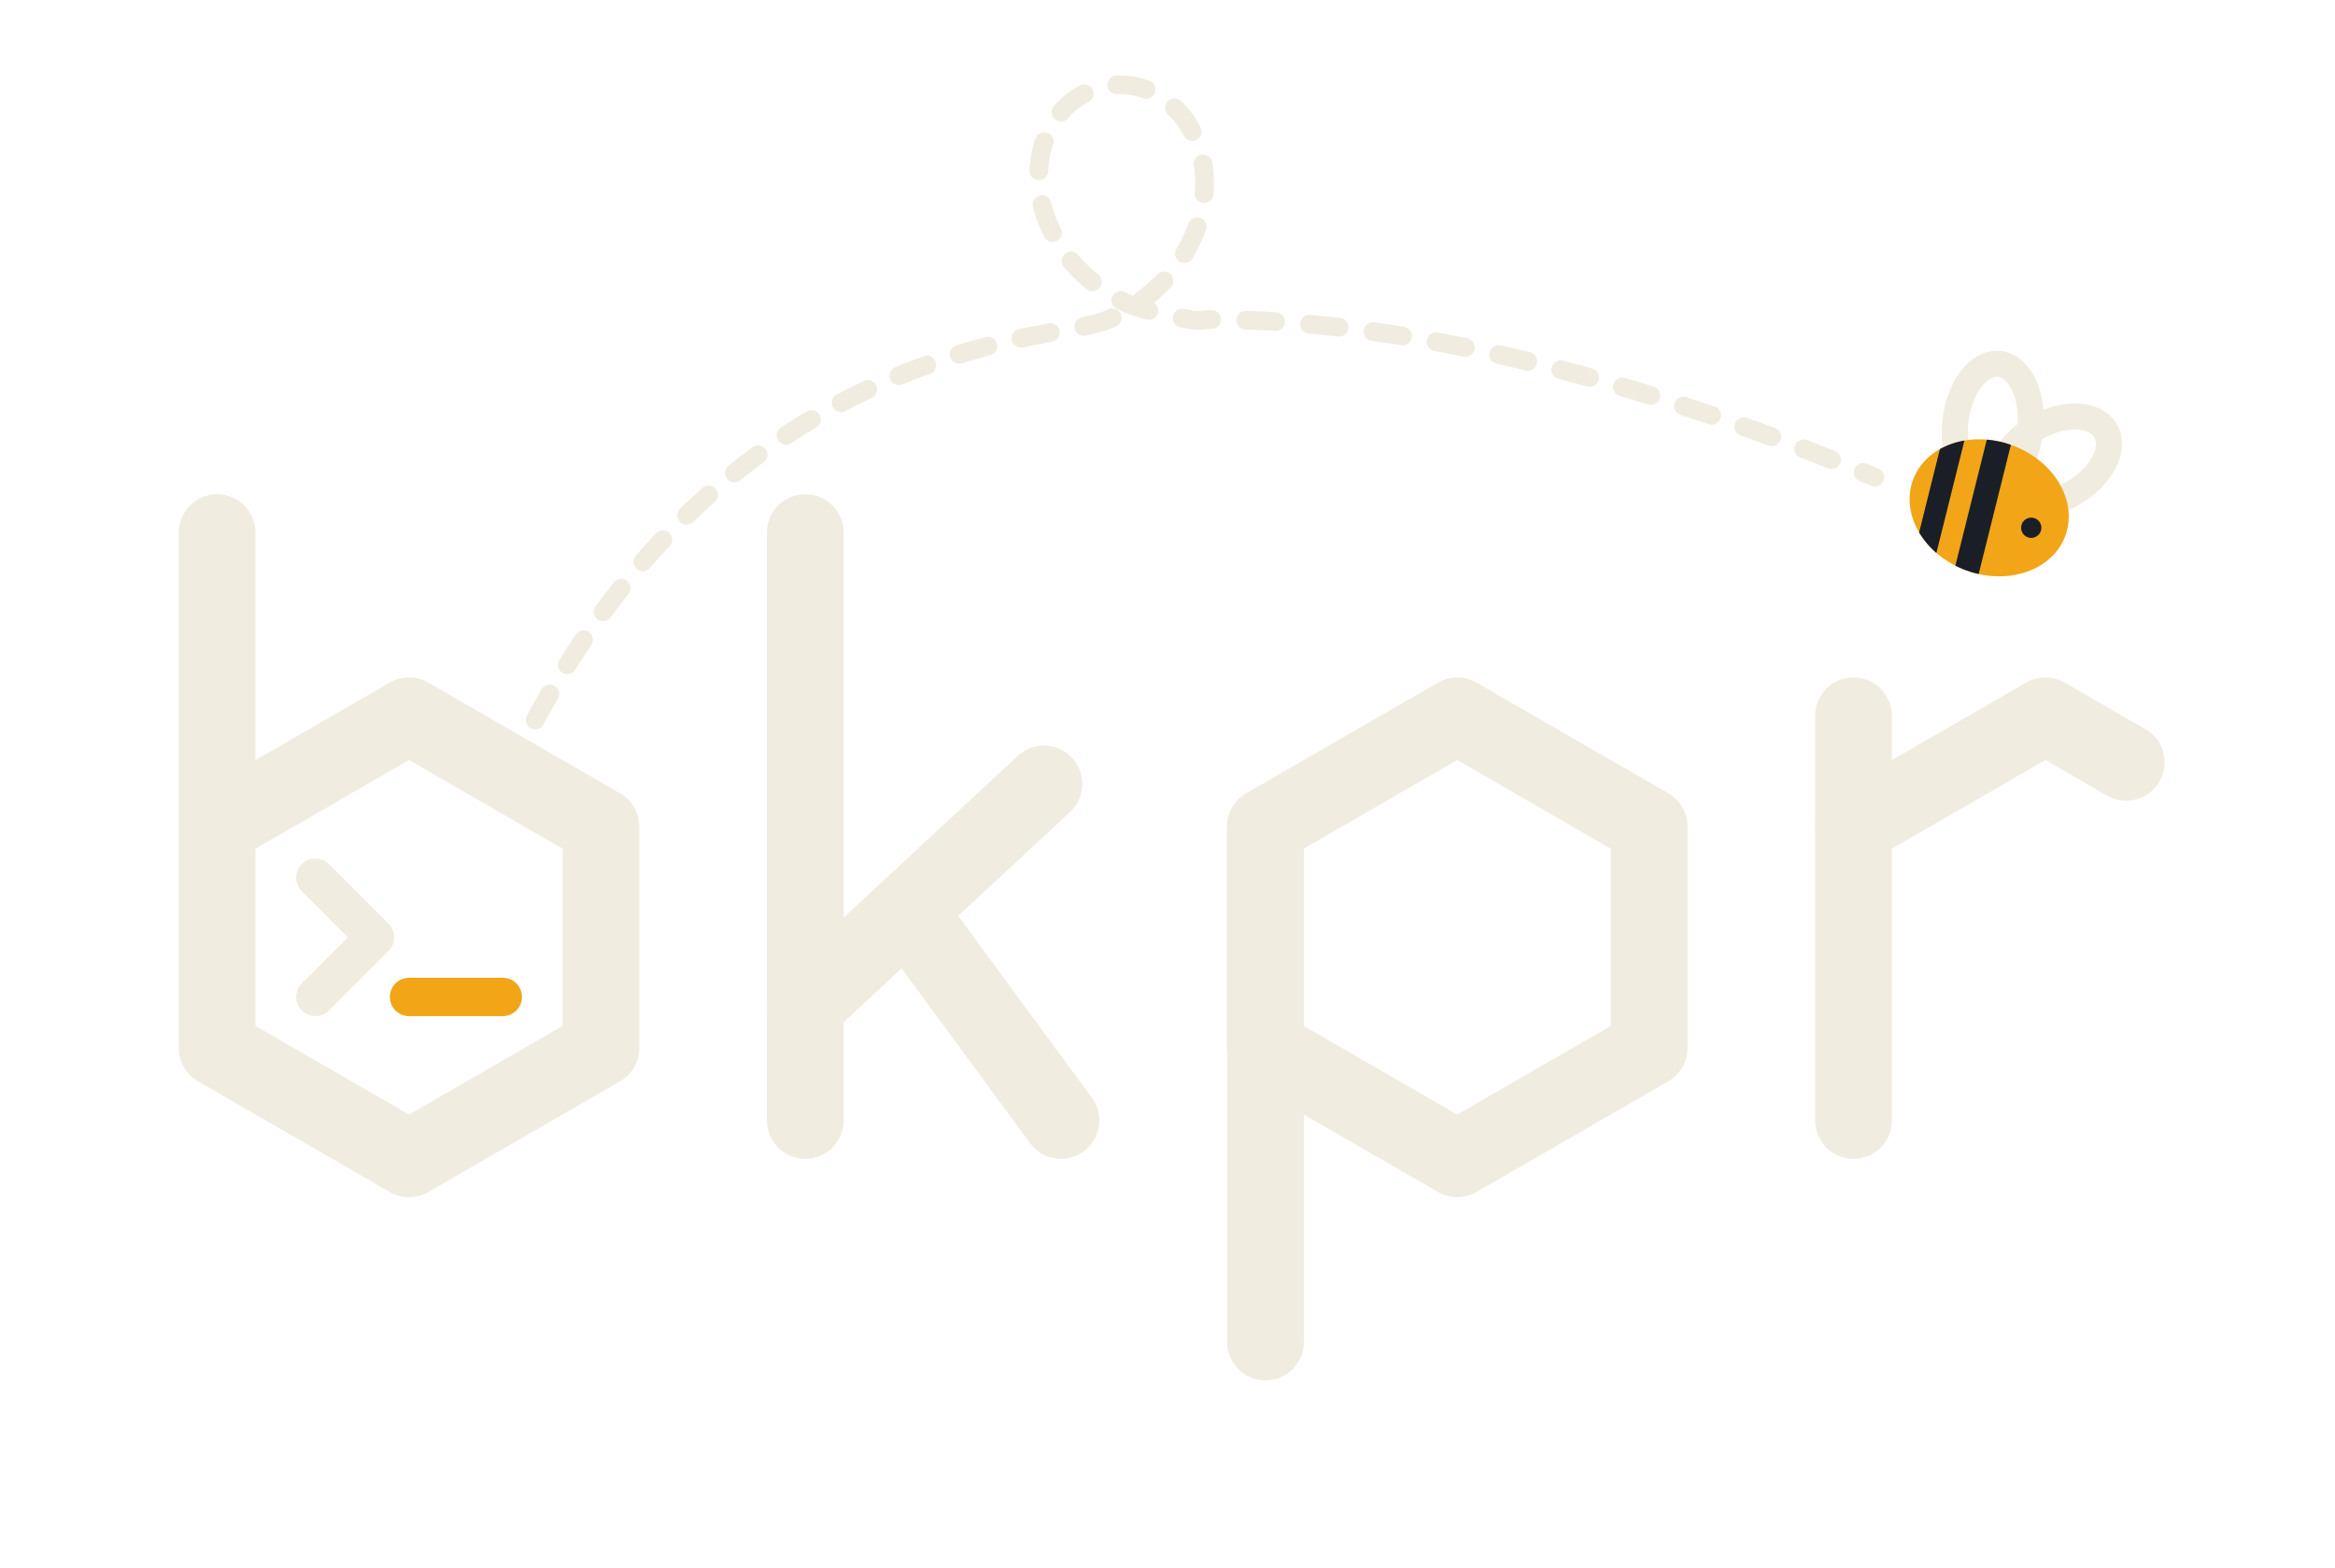
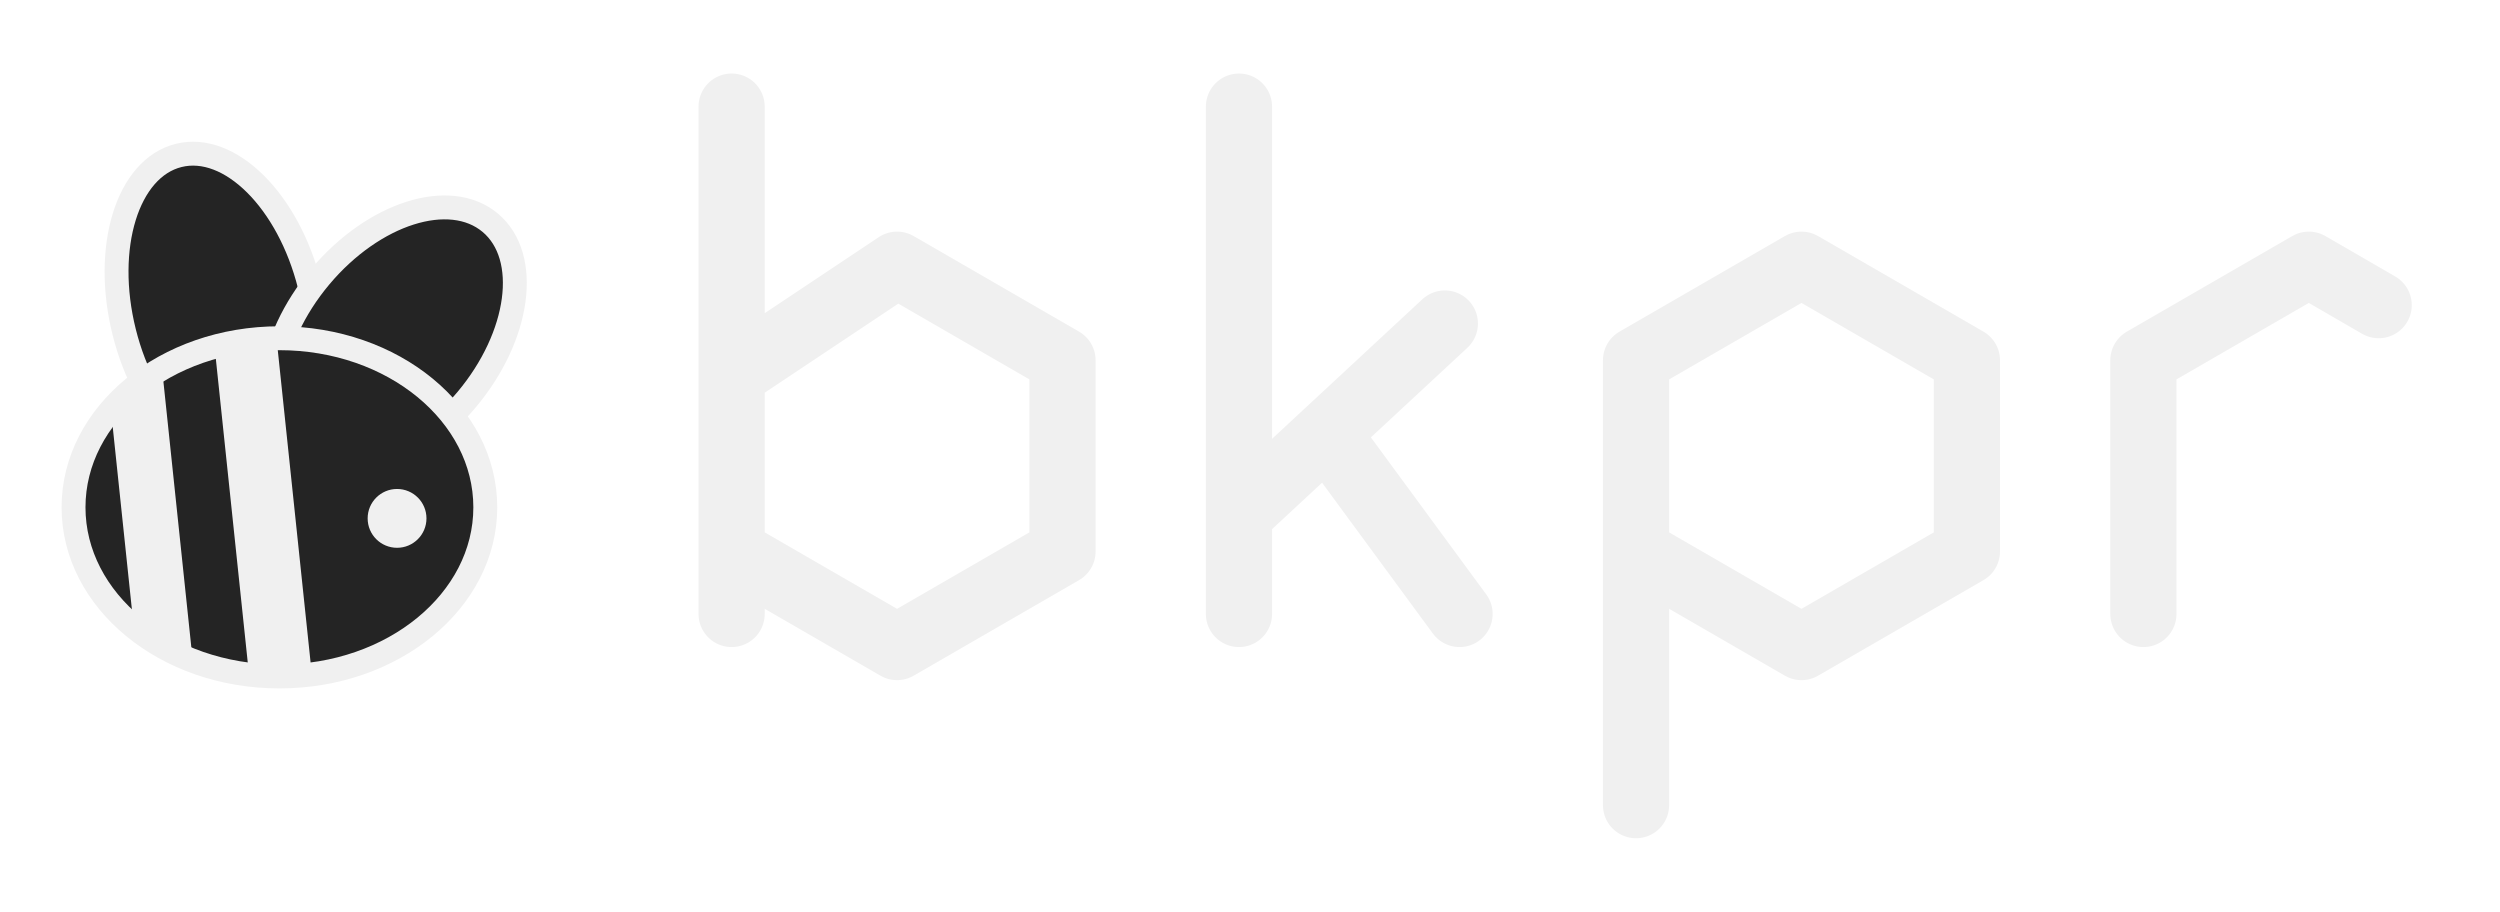
- <svg xmlns="http://www.w3.org/2000/svg" viewBox="6 -48 274 184" width="548" height="368" role="img" aria-labelledby="title">
-   <path d="M31.48 14.5 V75 L54 88 L76.52 75 V49 L54 36 L31.48 49" fill="none" stroke="#F1ECE0" stroke-width="9" stroke-linecap="round" stroke-linejoin="round" />
-   <path d="M43 55 l7 7 l-7 7" fill="none" stroke="#F1ECE0" stroke-width="4.5" stroke-linecap="round" stroke-linejoin="round" />
-   <path d="M54 69 H65" stroke="#F2A516" stroke-width="4.5" stroke-linecap="round" />
-   <g fill="none" stroke="#F1ECE0" stroke-linecap="round" stroke-linejoin="round">
-     <path d="M100.5 14.5 V83.5 M154.5 49 V109.5 M223.5 36 V83.5" stroke-width="9" />
-     <path d="M100.5 70 L128.5 44 M112.5 59 L130.5 83.5" stroke-width="9" />
-     <polygon points="177,36 199.52,49 199.52,75 177,88 154.48,75 154.48,49" stroke-width="9" />
-     <path d="M223.5 49 L246.02 36 L255.5 41.47" stroke-width="9" />
-   </g>
-   <path d="M68.8 36.5 C68.92 36.29 69.26 35.65 69.49 35.23 C69.72 34.81 69.96 34.4 70.19 33.98 C70.43 33.57 70.67 33.16 70.91 32.75 C71.15 32.35 71.39 31.94 71.63 31.54 C71.87 31.14 72.12 30.74 72.36 30.34 C72.61 29.94 72.86 29.55 73.11 29.16 C73.36 28.77 73.61 28.38 73.86 28 C74.11 27.61 74.37 27.23 74.63 26.85 C74.88 26.47 75.14 26.1 75.4 25.73 C75.66 25.35 75.92 24.98 76.19 24.61 C76.45 24.25 76.71 23.88 76.98 23.52 C77.25 23.16 77.52 22.8 77.79 22.45 C78.06 22.09 78.33 21.74 78.6 21.39 C78.88 21.04 79.15 20.69 79.43 20.34 C79.71 20 79.99 19.66 80.27 19.32 C80.55 18.98 80.83 18.65 81.12 18.31 C81.4 17.98 81.69 17.65 81.97 17.32 C82.26 17 82.55 16.67 82.84 16.35 C83.13 16.03 83.43 15.71 83.72 15.4 C84.02 15.08 84.31 14.77 84.61 14.46 C84.91 14.15 85.21 13.84 85.51 13.54 C85.81 13.23 86.12 12.93 86.42 12.63 C86.73 12.34 87.03 12.04 87.34 11.75 C87.65 11.46 87.96 11.17 88.27 10.88 C88.58 10.59 88.9 10.31 89.21 10.03 C89.53 9.75 89.85 9.47 90.16 9.19 C90.48 8.92 90.8 8.65 91.13 8.38 C91.45 8.11 91.77 7.84 92.1 7.58 C92.42 7.31 92.75 7.05 93.08 6.8 C93.41 6.54 93.74 6.28 94.07 6.03 C94.41 5.78 94.74 5.53 95.08 5.28 C95.41 5.04 95.75 4.79 96.09 4.55 C96.43 4.31 96.77 4.08 97.12 3.84 C97.46 3.61 97.8 3.37 98.15 3.14 C98.5 2.92 98.85 2.69 99.2 2.47 C99.55 2.24 99.9 2.02 100.25 1.8 C100.61 1.59 100.96 1.37 101.32 1.16 C101.67 0.95 102.03 0.74 102.39 0.53 C102.75 0.33 103.12 0.13 103.48 -0.07 C103.84 -0.27 104.21 -0.47 104.58 -0.67 C104.95 -0.86 105.31 -1.05 105.69 -1.24 C106.06 -1.43 106.43 -1.62 106.8 -1.8 C107.18 -1.98 107.55 -2.16 107.93 -2.34 C108.31 -2.52 108.69 -2.69 109.07 -2.86 C109.45 -3.03 109.83 -3.2 110.22 -3.37 C110.6 -3.53 110.99 -3.7 111.38 -3.86 C111.77 -4.02 112.16 -4.17 112.55 -4.33 C112.94 -4.48 113.33 -4.63 113.73 -4.78 C114.12 -4.93 114.52 -5.07 114.92 -5.22 C115.32 -5.36 115.72 -5.5 116.12 -5.64 C116.52 -5.77 116.93 -5.91 117.33 -6.04 C117.74 -6.17 118.14 -6.3 118.55 -6.42 C118.96 -6.55 119.37 -6.67 119.78 -6.79 C120.2 -6.91 120.61 -7.02 121.03 -7.14 C121.44 -7.25 121.86 -7.36 122.28 -7.47 C122.7 -7.58 123.12 -7.68 123.54 -7.79 C123.97 -7.89 124.39 -7.99 124.82 -8.08 C125.24 -8.18 125.67 -8.27 126.1 -8.37 C126.53 -8.46 126.96 -8.54 127.4 -8.63 C127.83 -8.71 127.19 -8.54 128.7 -8.87 C130.21 -9.21 134.09 -9.61 136.43 -10.66 C138.77 -11.71 141.06 -13.39 142.74 -15.19 C144.43 -17 145.78 -19.34 146.53 -21.52 C147.29 -23.7 147.5 -26.19 147.25 -28.27 C147 -30.34 146.13 -32.45 145.04 -33.98 C143.95 -35.5 142.29 -36.77 140.69 -37.42 C139.1 -38.07 137.11 -38.23 135.48 -37.86 C133.84 -37.49 132.07 -36.52 130.86 -35.23 C129.64 -33.94 128.6 -32.05 128.18 -30.13 C127.76 -28.21 127.76 -25.83 128.34 -23.72 C128.91 -21.6 130.07 -19.28 131.61 -17.44 C133.16 -15.61 135.32 -13.85 137.6 -12.7 C139.88 -11.56 143.53 -10.93 145.28 -10.56 C147.02 -10.2 147.35 -10.52 148.06 -10.51 C148.77 -10.49 149.03 -10.5 149.52 -10.49 C150.01 -10.48 150.5 -10.47 150.99 -10.46 C151.48 -10.45 151.98 -10.43 152.47 -10.41 C152.97 -10.4 153.46 -10.37 153.96 -10.35 C154.46 -10.32 154.96 -10.3 155.47 -10.27 C155.97 -10.24 156.47 -10.2 156.98 -10.17 C157.48 -10.13 157.99 -10.09 158.5 -10.05 C159.01 -10.01 159.52 -9.96 160.03 -9.92 C160.55 -9.87 161.06 -9.82 161.58 -9.76 C162.09 -9.71 162.61 -9.65 163.13 -9.6 C163.65 -9.54 164.17 -9.47 164.7 -9.41 C165.22 -9.34 165.74 -9.28 166.27 -9.21 C166.8 -9.13 167.33 -9.06 167.86 -8.98 C168.39 -8.91 168.92 -8.83 169.45 -8.75 C169.99 -8.66 170.52 -8.58 171.06 -8.49 C171.6 -8.4 172.13 -8.31 172.68 -8.22 C173.22 -8.12 173.76 -8.03 174.3 -7.93 C174.85 -7.83 175.39 -7.73 175.94 -7.62 C176.49 -7.52 177.04 -7.41 177.59 -7.3 C178.14 -7.19 178.69 -7.07 179.24 -6.96 C179.8 -6.84 180.36 -6.72 180.91 -6.6 C181.47 -6.47 182.03 -6.35 182.59 -6.22 C183.15 -6.09 183.72 -5.96 184.28 -5.83 C184.85 -5.69 185.41 -5.56 185.98 -5.42 C186.55 -5.28 187.12 -5.13 187.69 -4.99 C188.26 -4.84 188.84 -4.69 189.41 -4.54 C189.99 -4.39 190.56 -4.24 191.14 -4.08 C191.72 -3.92 192.3 -3.76 192.88 -3.6 C193.47 -3.44 194.05 -3.27 194.63 -3.1 C195.22 -2.93 195.81 -2.76 196.4 -2.59 C196.99 -2.41 197.58 -2.23 198.17 -2.05 C198.76 -1.87 199.36 -1.69 199.95 -1.51 C200.55 -1.32 201.15 -1.13 201.74 -0.94 C202.34 -0.75 202.95 -0.55 203.55 -0.35 C204.15 -0.16 204.76 0.04 205.36 0.25 C205.97 0.45 206.58 0.66 207.19 0.86 C207.8 1.07 208.41 1.29 209.02 1.5 C209.63 1.72 210.25 1.93 210.87 2.15 C211.48 2.37 212.1 2.6 212.72 2.82 C213.34 3.05 213.96 3.28 214.59 3.51 C215.21 3.74 215.84 3.98 216.46 4.22 C217.09 4.45 217.72 4.69 218.35 4.94 C218.98 5.18 219.61 5.43 220.25 5.68 C220.88 5.93 221.52 6.18 222.15 6.43 C222.79 6.69 223.43 6.95 224.07 7.21 C224.71 7.47 225.68 7.87 226 8" fill="none" stroke="#F1ECE0" stroke-width="2.2" stroke-dasharray="3.5 4" stroke-linecap="round" />
-   <g transform="translate(240 10) rotate(20) scale(1.7)">
-     <g fill="none" stroke="#F1ECE0" stroke-width="1.8">
+ <svg xmlns="http://www.w3.org/2000/svg" viewBox="0 0 340 124" width="680" height="248" role="img" aria-labelledby="title">
+   <g transform="translate(38 64) scale(5)">
+     <defs>
+       <clipPath id="body">
+         <ellipse cx="0" cy="1" rx="5.6" ry="4.6" />
+       </clipPath>
+     </defs>
+     <g fill="#242424" stroke="#F0F0F0" stroke-width="0.65">
      <ellipse cx="-1.7" cy="-4.4" rx="2.6" ry="4.3" transform="rotate(-14 -1.7 -4.4)" />
      <ellipse cx="3.1" cy="-3.6" rx="2.6" ry="4.1" transform="rotate(40 3.1 -3.6)" />
    </g>
-     <clipPath id="bee-body">
-       <ellipse cx="0" cy="1" rx="5.6" ry="4.6" />
-     </clipPath>
-     <ellipse cx="0" cy="1" rx="5.6" ry="4.6" fill="#F2A516" />
-     <g fill="#1A1E26" clip-path="url(#bee-body)">
+     <ellipse cx="0" cy="1" rx="5.6" ry="4.6" fill="#242424" stroke="#F0F0F0" stroke-width="0.65" />
+     <g fill="#F0F0F0" clip-path="url(#body)">
      <rect x="-4.3" y="-5" width="1.5" height="12" transform="rotate(-6 -3.55 1)" />
      <rect x="-1.3" y="-5" width="1.7" height="12" transform="rotate(-6 -0.45 1)" />
+       <circle cx="3.2" cy="1.3" r="0.8" />
    </g>
-     <circle cx="3.2" cy="1.3" r="0.7" fill="#1A1E26" />
+   </g>
+   <g fill="none" stroke="#F0F0F0" stroke-linecap="round" stroke-linejoin="round" stroke-width="9" transform="translate(68)">
+     <path d="M31.5 14.5 V83.5 M31.5 51 L54 36 L76.5 49 V75 L54 88 L31.5 75" />
+     <path d="M100.5 14.5 V83.5 M100.5 70 L128.5 44 M112.5 59 L130.5 83.5" />
+     <path d="M154.5 49 V109.5 M154.5 49 L177 36 L199.5 49 V75 L177 88 L154.5 75" />
+     <path d="M223.5 83.5 V49 L246 36 L255.5 41.5" />
  </g>
</svg>
